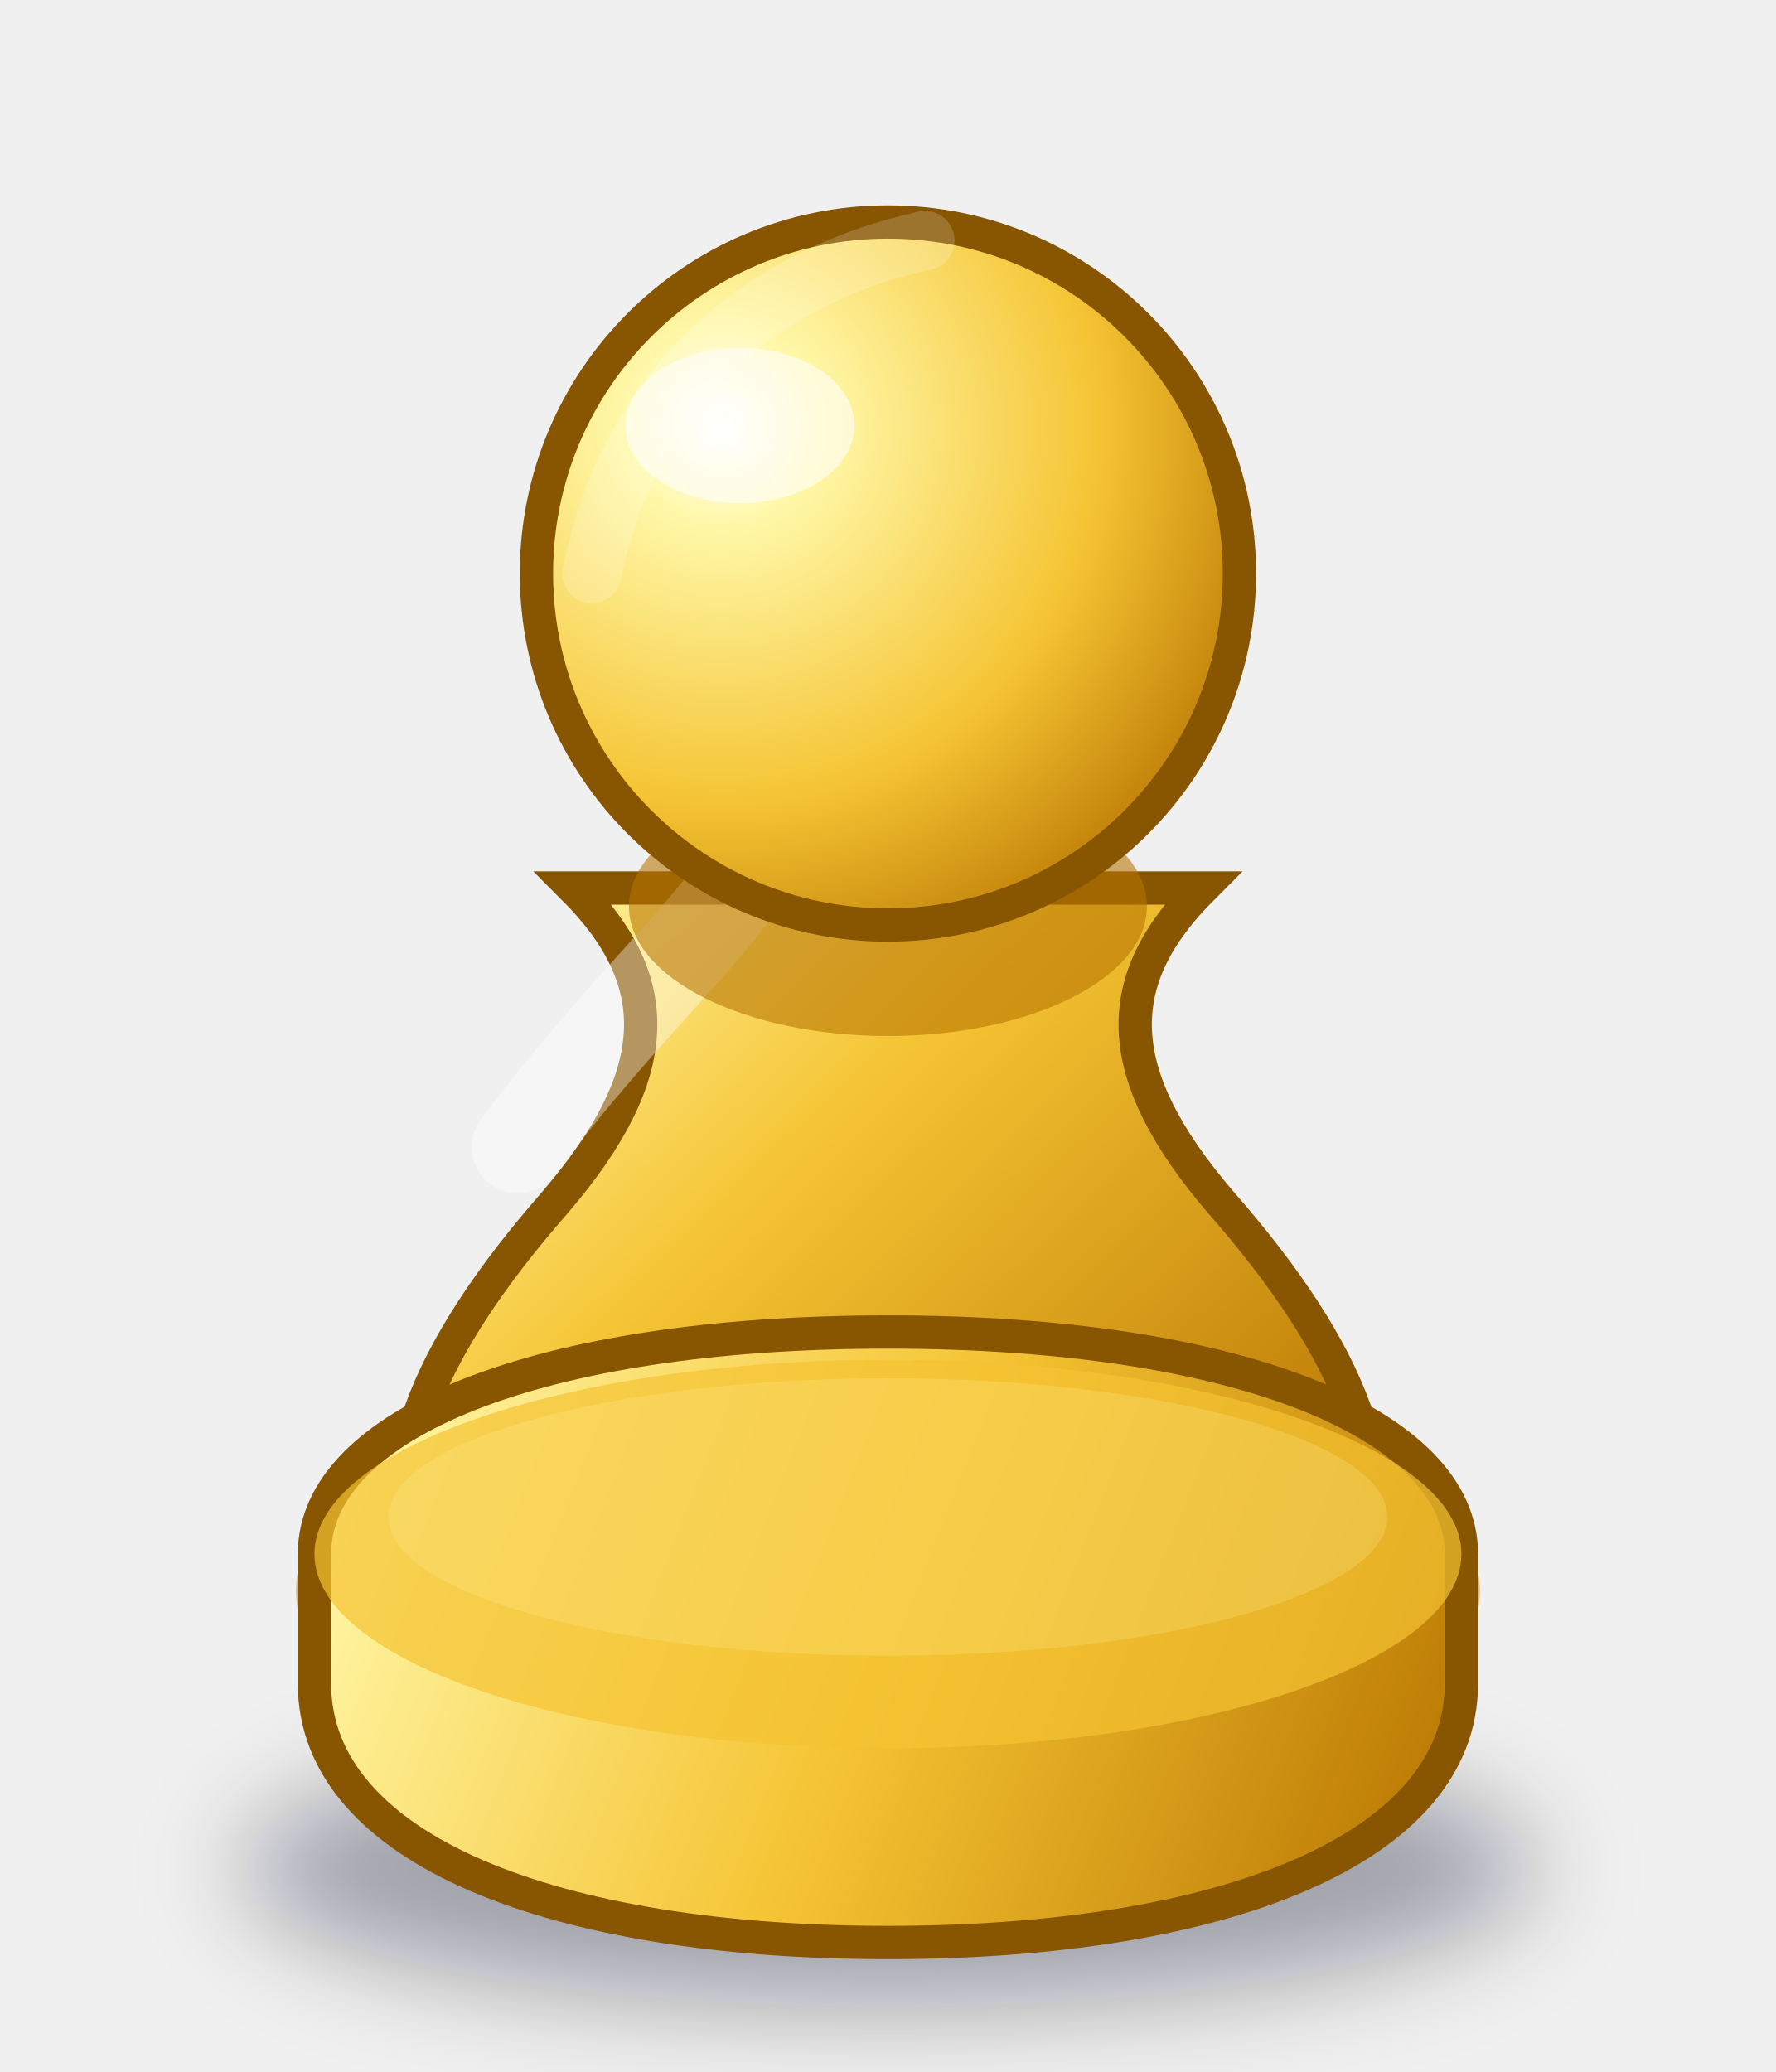
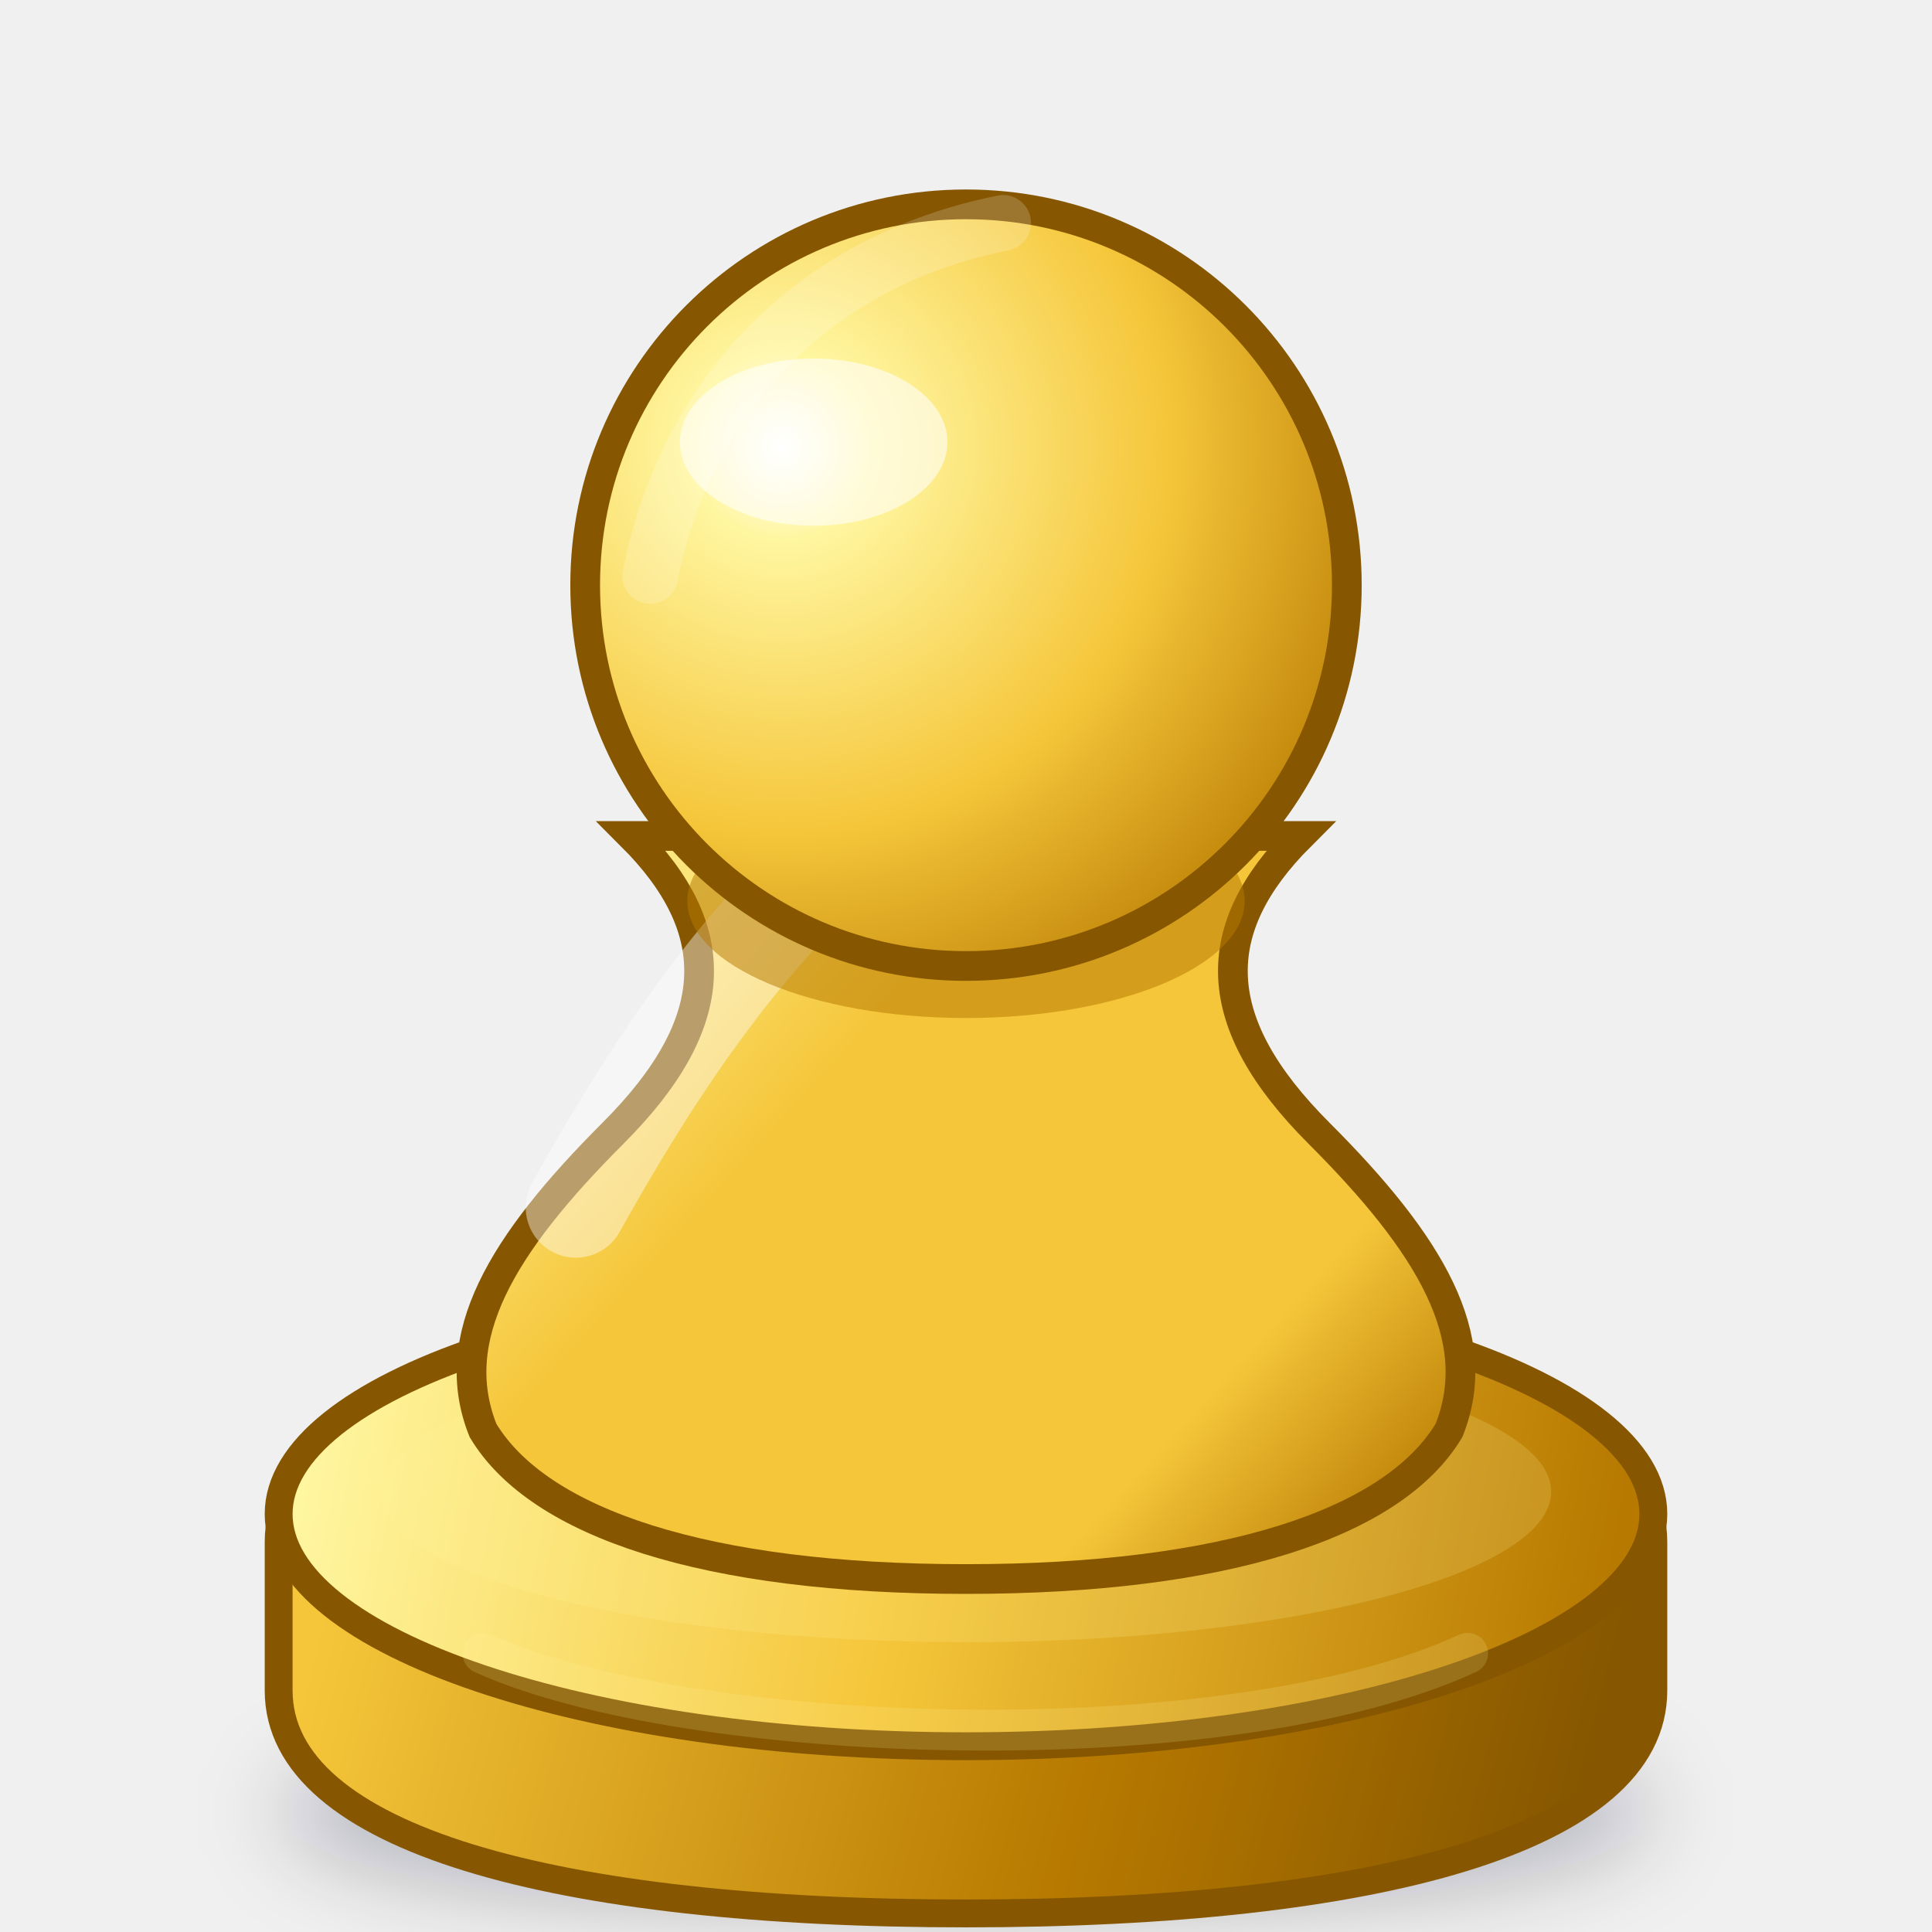
- <svg xmlns="http://www.w3.org/2000/svg" width="96" height="112" viewBox="0 0 96 112" fill="none">
+ <svg xmlns="http://www.w3.org/2000/svg" width="104" height="104" viewBox="0 0 104 104" fill="none">
  <defs>
-     <radialGradient id="head" cx="0" cy="0" r="1" gradientUnits="userSpaceOnUse" gradientTransform="translate(39 23) rotate(47) scale(33)">
+     <radialGradient id="head" cx="0" cy="0" r="1" gradientUnits="userSpaceOnUse" gradientTransform="translate(42 24) rotate(45) scale(36)">
      <stop offset="0" stop-color="#FFFFFF" />
-       <stop offset="0.16" stop-color="#FFF8A9" />
-       <stop offset="0.62" stop-color="#F5C433" />
-       <stop offset="1" stop-color="#B77400" />
+       <stop offset="0.14" stop-color="#FFF6A0" />
+       <stop offset="0.58" stop-color="#F5C63A" />
+       <stop offset="1" stop-color="#B77900" />
    </radialGradient>
-     <linearGradient id="body" x1="28" y1="46" x2="69" y2="88" gradientUnits="userSpaceOnUse">
-       <stop offset="0" stop-color="#FFF8A9" />
-       <stop offset="0.38" stop-color="#F5C433" />
-       <stop offset="1" stop-color="#B77400" />
+     <linearGradient id="body" x1="30" y1="43" x2="75" y2="84" gradientUnits="userSpaceOnUse">
+       <stop offset="0" stop-color="#FFF6A0" />
+       <stop offset="0.34" stop-color="#F5C63A" />
+       <stop offset="0.78" stop-color="#F5C63A" />
+       <stop offset="1" stop-color="#B77900" />
    </linearGradient>
-     <linearGradient id="rim" x1="18" y1="78" x2="79" y2="102" gradientUnits="userSpaceOnUse">
-       <stop offset="0" stop-color="#FFF8A9" />
-       <stop offset="0.48" stop-color="#F5C433" />
-       <stop offset="1" stop-color="#B77400" />
+     <linearGradient id="baseTop" x1="17" y1="76" x2="86" y2="89" gradientUnits="userSpaceOnUse">
+       <stop offset="0" stop-color="#FFF6A0" />
+       <stop offset="0.46" stop-color="#F5C63A" />
+       <stop offset="1" stop-color="#B77900" />
    </linearGradient>
-     <filter id="soft" x="-30%" y="-30%" width="160%" height="160%">
-       <feGaussianBlur stdDeviation="2.8" />
+     <linearGradient id="baseFront" x1="18" y1="84" x2="84" y2="101" gradientUnits="userSpaceOnUse">
+       <stop offset="0" stop-color="#F5C63A" />
+       <stop offset="0.62" stop-color="#B77900" />
+       <stop offset="1" stop-color="#865700" />
+     </linearGradient>
+     <filter id="shadow" x="-35%" y="-60%" width="170%" height="220%">
+       <feGaussianBlur stdDeviation="2.4" />
    </filter>
  </defs>
-   <ellipse cx="48" cy="101" rx="35" ry="7.5" fill="#001120" fill-opacity="0.33" filter="url(#soft)" />
-   <path d="M31 48            C36 53 36 58 30 65            C23 73 20 80 23 86            C27 93 36 96 48 96            C60 96 69 93 73 86            C76 80 73 73 66 65            C60 58 60 53 65 48            Z" fill="url(#body)" stroke="#885600" stroke-width="1.8" />
-   <path d="M28 62C34 54 39 50 41 46" stroke="#FFFFFF" stroke-opacity="0.38" stroke-width="5" stroke-linecap="round" />
-   <ellipse cx="48" cy="86" rx="32" ry="13" fill="#B77400" fill-opacity="0.42" />
-   <path d="M17 84            C17 77 29 72 48 72            C67 72 79 77 79 84            L79 91            C79 100 66 105 48 105            C30 105 17 100 17 91            Z" fill="url(#rim)" stroke="#885600" stroke-width="1.8" />
-   <ellipse cx="48" cy="84" rx="31" ry="10.5" fill="#F5C433" fill-opacity="0.70" />
-   <ellipse cx="48" cy="82" rx="27" ry="7.5" fill="#FFF8A9" fill-opacity="0.20" />
-   <ellipse cx="48" cy="49" rx="14" ry="7" fill="#B77400" fill-opacity="0.58" />
-   <circle cx="48" cy="31" r="19" fill="url(#head)" stroke="#885600" stroke-width="1.8" />
-   <ellipse cx="40" cy="23" rx="6.2" ry="4.2" fill="#FFFFFF" fill-opacity="0.58" />
-   <path d="M32 31C34 21 41 15 50 13" stroke="#FFFFFF" stroke-opacity="0.18" stroke-width="3.2" stroke-linecap="round" />
+   <ellipse cx="52" cy="97.5" rx="37" ry="5.8" fill="#00111F" fill-opacity="0.24" filter="url(#shadow)" />
+   <path d="M15 83            C15 75 31 70 52 70            C73 70 89 75 89 83            L89 91            C89 99 74 103 52 103            C30 103 15 99 15 91Z" fill="url(#baseFront)" stroke="#865700" stroke-width="1.5" />
+   <ellipse cx="52" cy="81.5" rx="37" ry="12.5" fill="url(#baseTop)" stroke="#865700" stroke-width="1.5" />
+   <ellipse cx="52" cy="80.3" rx="31.5" ry="8.1" fill="#FFF6A0" fill-opacity="0.18" />
+   <path d="M34 45            C39 50 39 55 33 61            C27 67 24 72 26 77            C29 82 38 85 52 85            C66 85 75 82 78 77            C80 72 77 67 71 61            C65 55 65 50 70 45            Z" fill="url(#body)" stroke="#865700" stroke-width="1.6" />
+   <path d="M31 65            C36 56 40 51 44 47" stroke="#FFFFFF" stroke-opacity="0.42" stroke-width="5.4" stroke-linecap="round" />
+   <ellipse cx="52" cy="48.5" rx="15" ry="6.3" fill="#B77900" fill-opacity="0.52" />
+   <circle cx="52" cy="31.5" r="20.5" fill="url(#head)" stroke="#865700" stroke-width="1.6" />
+   <ellipse cx="43.8" cy="23.8" rx="7.2" ry="4.5" fill="#FFFFFF" fill-opacity="0.58" />
+   <path d="M35 31            C37 21 44 14 54 12" stroke="#FFFFFF" stroke-opacity="0.18" stroke-width="3" stroke-linecap="round" />
+   <path d="M26 89            C37 94 66 95 79 89" stroke="#FFF6A0" stroke-opacity="0.17" stroke-width="2.2" stroke-linecap="round" />
</svg>
